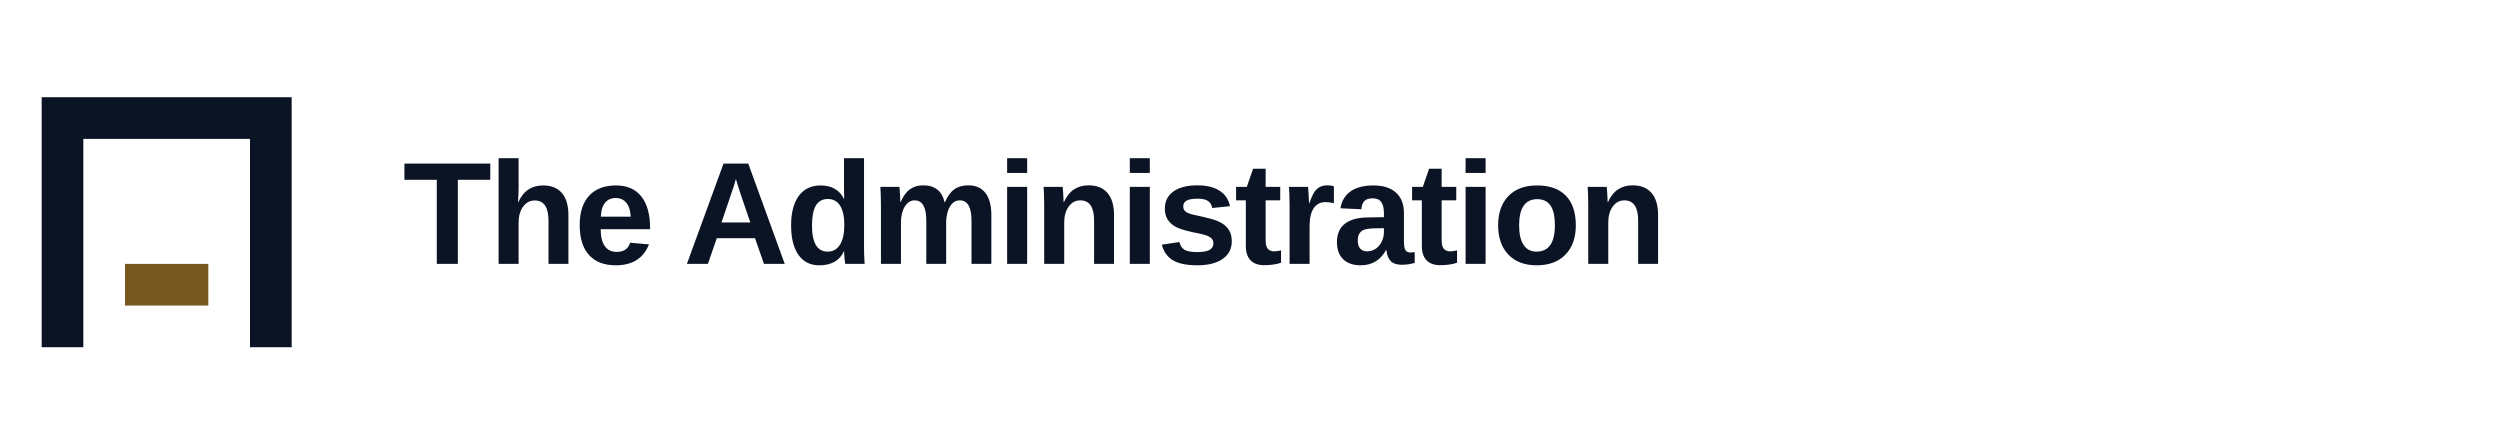
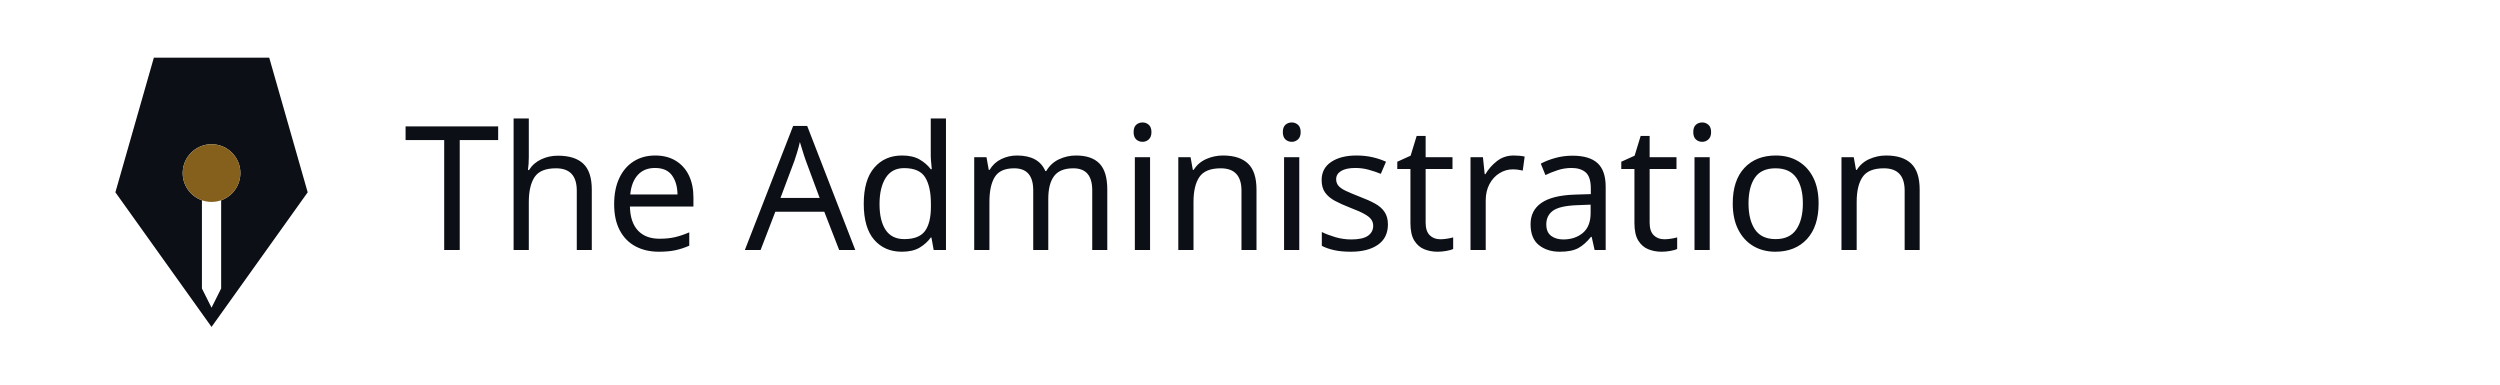
- <svg xmlns="http://www.w3.org/2000/svg" width="720" height="128" viewBox="0 0 720 128">
-   <g transform="translate(0 16) scale(1.5)">
-     <path d="M8 8H56V56H48V16H16V56H8Z" fill="#0B1424" />
-     <path d="M24 40H40V48H24Z" fill="#76571E" />
+ <svg xmlns="http://www.w3.org/2000/svg" width="1040" height="160" viewBox="0 0 1040 160">
+   <g transform="translate(24 16) scale(2)">
+     <path fill-rule="evenodd" d="M32 60L12 32L20 4H44L52 32ZM30 33.657A6 6 0 1 1 34 33.657V52L32 56L30 52Z" fill="#0C1016" />
+     <path fill-rule="evenodd" d="M32 22A6 6 0 1 1 32 34A6 6 0 1 1 32 22Z" fill="#84601C" />
  </g>
-   <text x="116" y="76" font-family="Arial, sans-serif" font-size="42" font-weight="600" letter-spacing="-1" fill="#0B1424">The Administration</text>
+   <text x="168" y="104" font-family="Newsreader" font-weight="500" font-size="72" letter-spacing="-0.5" fill="#0C1016">The Administration</text>
</svg>
